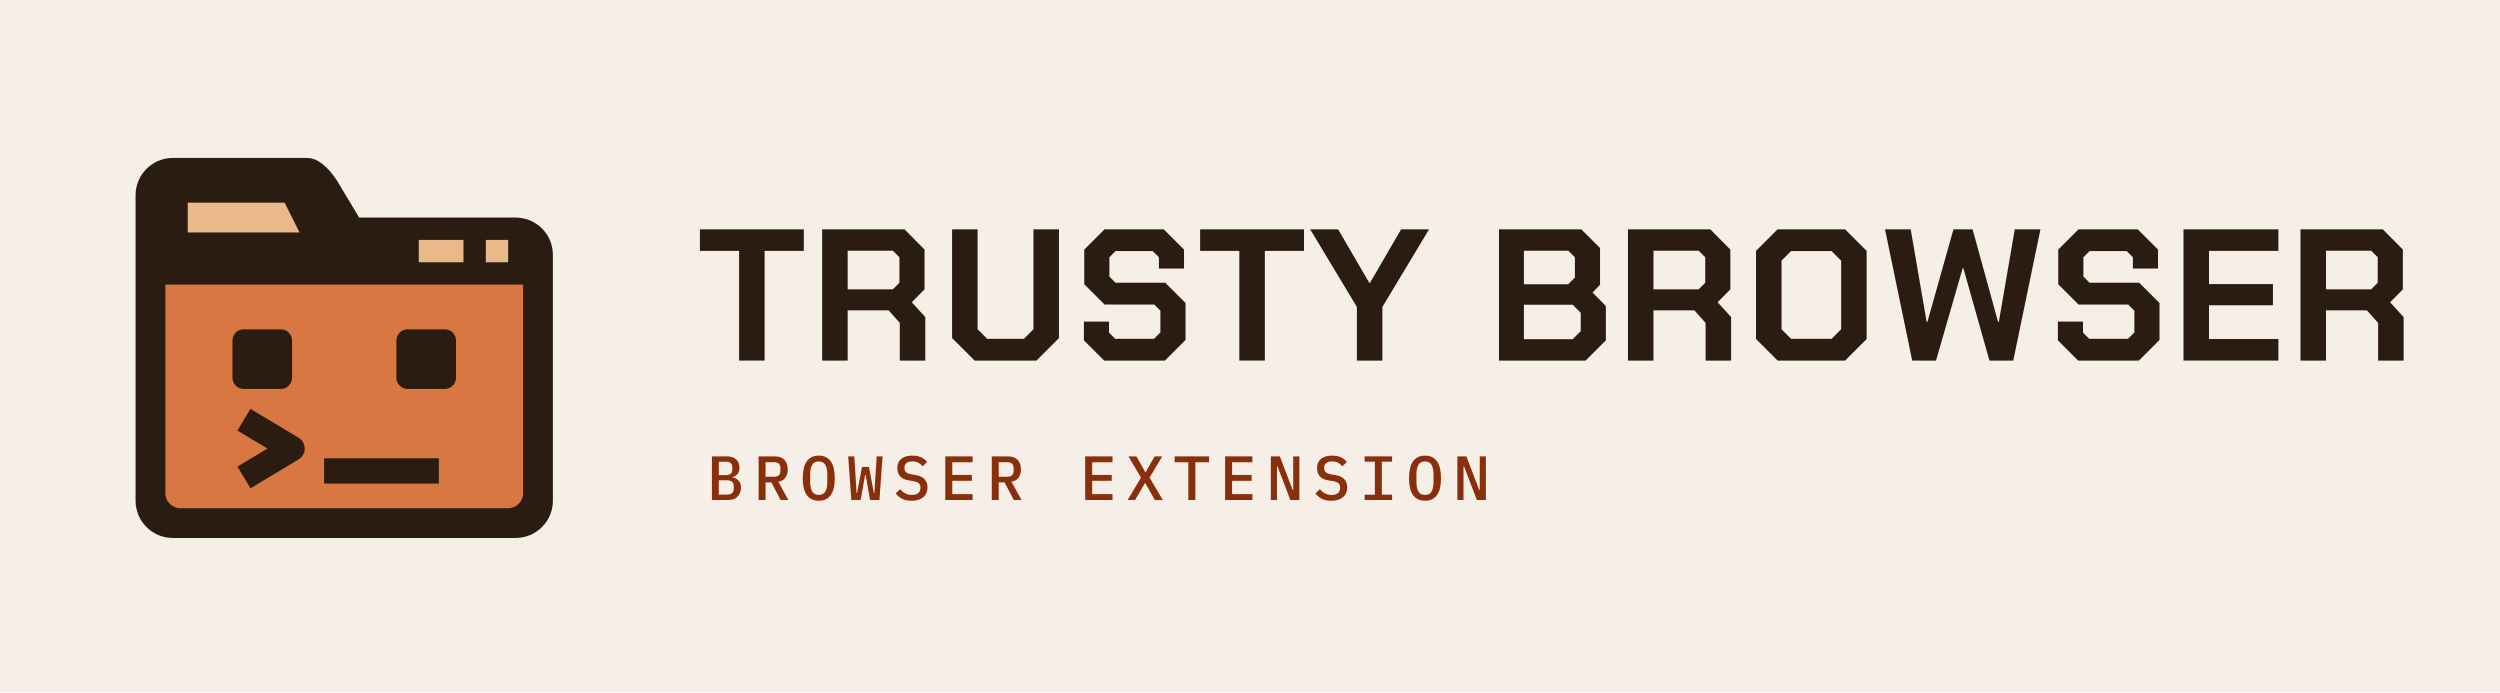
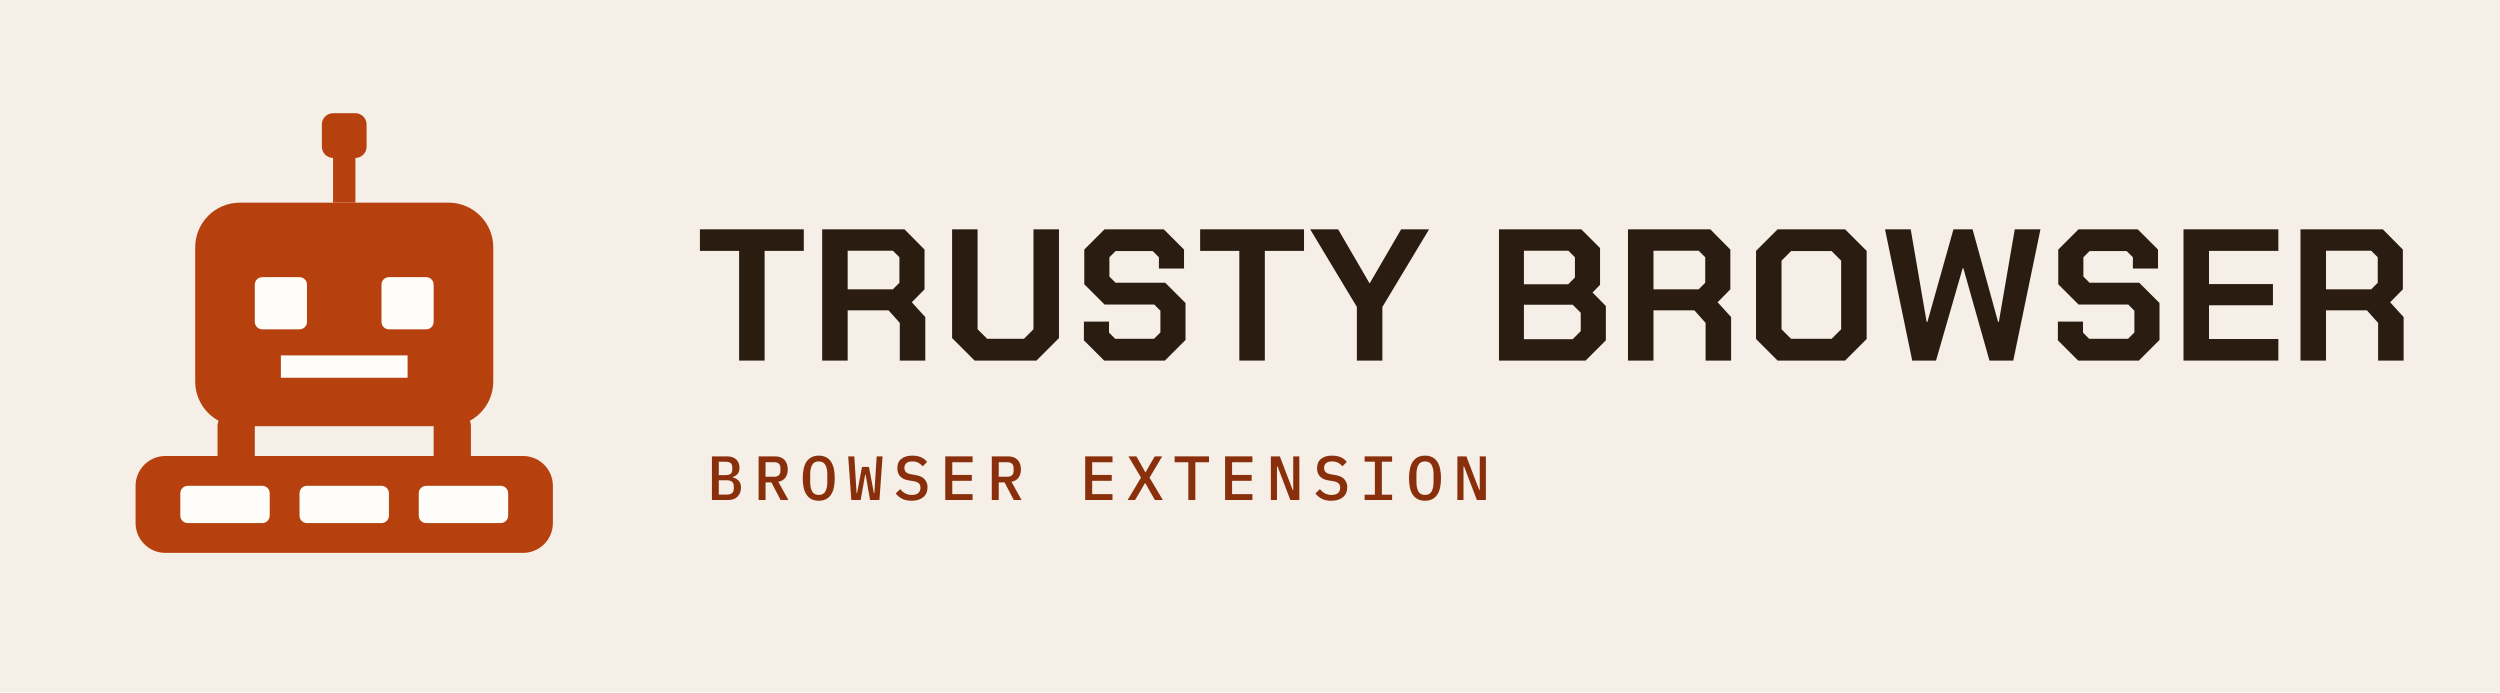
<svg xmlns="http://www.w3.org/2000/svg" viewBox="0 0 520 144" role="img" aria-labelledby="title desc">
  <rect width="520" height="144" fill="#F5EFE7" />
  <g transform="translate(22 22) scale(1.55)">
-     <path fill="#2B1C12" d="M4 12a5 5 0 0 1 5-5h18q2 0 4 3l3 5h21a5 5 0 0 1 5 5v33a5 5 0 0 1-5 5H9a5 5 0 0 1-5-5z" />
-     <path fill="#D97742" d="M8 24h48v28a2 2 0 0 1-2 2H10a2 2 0 0 1-2-2z" />
-     <path fill="#E9B98A" d="M11 13h13l2 4H11z" />
-     <path fill="#E9B98A" d="M42 18h6v3h-6zm9 0h3v3h-3z" />
-     <g fill="#2B1C12">
-       <rect x="17" y="30" width="8" height="8" rx="1.5" />
-       <rect x="39" y="30" width="8" height="8" rx="1.5" />
-     </g>
-     <path d="m20 43 5 3-5 3m11 0h12" fill="none" stroke="#2B1C12" stroke-width="3.4" stroke-linecap="square" stroke-linejoin="round" />
+     <path d="M32 13V6" fill="none" stroke="#B7410E" stroke-width="3" />
+     <rect x="29" y="1" width="6" height="6" rx="1.5" fill="#B7410E" />
+     <rect x="12" y="13" width="40" height="30" rx="6" fill="#B7410E" />
+     <rect x="20" y="23" width="7" height="7" rx="1" fill="#FFFDF9" />
+     <rect x="37" y="23" width="7" height="7" rx="1" fill="#FFFDF9" />
+     <path d="M25 35h14" fill="none" stroke="#FFFDF9" stroke-width="3" stroke-linecap="square" />
+     <rect x="15" y="41" width="5" height="8" rx="2" fill="#B7410E" />
+     <rect x="44" y="41" width="5" height="8" rx="2" fill="#B7410E" />
+     <rect x="4" y="47" width="56" height="13" rx="4" fill="#B7410E" />
+     <rect x="10" y="51" width="12" height="5" rx="1" fill="#FFFDF9" />
+     <rect x="26" y="51" width="12" height="5" rx="1" fill="#FFFDF9" />
+     <rect x="42" y="51" width="12" height="5" rx="1" fill="#FFFDF9" />
  </g>
  <g fill="#2B1C12">
    <path transform="translate(145.000 75) scale(0.039 -0.039)" d="M224 585H15V700H569V585H360V0H224Z" />
    <path transform="translate(168.476 75) scale(0.039 -0.039)" d="M615 232V0H479V201L419 268H201V0H65V700H504L611 592V380L543 311ZM201 380H442L477 415V551L442 586H201Z" />
    <path transform="translate(195.501 75) scale(0.039 -0.039)" d="M65 120V700H201V167L252 116H448L499 167V700H635V120L515 0H185Z" />
    <path transform="translate(223.501 75) scale(0.039 -0.039)" d="M50 108V208H184V149L217 116H424L458 150V266L425 299H160L52 407V592L160 700H476L584 592V491H450V551L417 584H219L186 551V448L219 415H484L592 307V110L482 0H158Z" />
    <path transform="translate(249.044 75) scale(0.039 -0.039)" d="M224 585H15V700H569V585H360V0H224Z" />
    <path transform="translate(272.520 75) scale(0.039 -0.039)" d="M249 286 0 700H149L316 413H318L485 700H634L385 286V0H249Z" />
    <path transform="translate(309.254 75) scale(0.039 -0.039)" d="M65 700H504L604 600V404L564 363L635 291V108L527 0H65ZM434 407 470 443V551L435 586H198V407ZM458 114 501 157V255L458 298H198V114Z" />
    <path transform="translate(336.084 75) scale(0.039 -0.039)" d="M615 232V0H479V201L419 268H201V0H65V700H504L611 592V380L543 311ZM201 380H442L477 415V551L442 586H201Z" />
    <path transform="translate(363.109 75) scale(0.039 -0.039)" d="M55 115V585L170 700H530L645 585V115L530 0H170ZM458 116 509 167V533L458 584H242L191 533V167L242 116Z" />
    <path transform="translate(391.109 75) scale(0.039 -0.039)" d="M25 700H162L247 206H251L390 700H492L628 206H632L717 700H854L709 0H582L443 492H439L297 0H170Z" />
    <path transform="translate(426.090 75) scale(0.039 -0.039)" d="M50 108V208H184V149L217 116H424L458 150V266L425 299H160L52 407V592L160 700H476L584 592V491H450V551L417 584H219L186 551V448L219 415H484L592 307V110L482 0H158Z" />
    <path transform="translate(451.633 75) scale(0.039 -0.039)" d="M65 700H571V585H201V408H542V295H201V115H571V0H65Z" />
    <path transform="translate(475.967 75) scale(0.039 -0.039)" d="M615 232V0H479V201L419 268H201V0H65V700H504L611 592V380L543 311ZM201 380H442L477 415V551L442 586H201Z" />
  </g>
  <g fill="#8A2F0B">
    <path transform="translate(147.000 104) scale(0.013 -0.013)" d="M83 698H324Q419 698 471.5 649.0Q524 600 524 515Q524 454 494.0 418.0Q464 382 413 367V362Q474 348 511.0 308.5Q548 269 548 197Q548 154 534.0 118.0Q520 82 494.0 55.5Q468 29 431.5 14.5Q395 0 351 0H83ZM317 86Q373 86 403.0 109.0Q433 132 433 183V219Q433 270 403.0 293.0Q373 316 317 316H193V86ZM301 398Q354 398 381.5 418.5Q409 439 409 487V523Q409 571 381.5 591.5Q354 612 301 612H193V398Z" />
    <path transform="translate(156.700 104) scale(0.013 -0.013)" d="M195 0H84V698H345Q445 698 497.5 642.0Q550 586 550 488Q550 408 511.0 356.0Q472 304 399 292L560 0H436L288 282H195ZM329 372Q433 372 433 467V510Q433 605 329 605H195V372Z" />
    <path transform="translate(166.400 104) scale(0.013 -0.013)" d="M300 -12Q234 -12 185.5 12.5Q137 37 105.5 83.0Q74 129 59.0 196.0Q44 263 44 349Q44 434 59.0 501.5Q74 569 105.5 615.0Q137 661 185.5 685.5Q234 710 300 710Q366 710 414.5 685.5Q463 661 494.5 615.0Q526 569 541.0 501.5Q556 434 556 349Q556 263 541.0 196.0Q526 129 494.5 83.0Q463 37 414.5 12.5Q366 -12 300 -12ZM300 81Q375 81 406.0 137.5Q437 194 437 291V408Q437 504 406.0 560.5Q375 617 300 617Q225 617 194.0 560.5Q163 504 163 408V290Q163 194 194.0 137.5Q225 81 300 81Z" />
    <path transform="translate(176.100 104) scale(0.013 -0.013)" d="M75 0 25 698H123L148 292L159 113H167L246 529H357L436 113H444L455 292L481 698H575L525 0H375L304 404H296L225 0Z" />
    <path transform="translate(185.800 104) scale(0.013 -0.013)" d="M294 -12Q203 -12 141.0 20.0Q79 52 39 105L111 174Q151 126 196.0 103.5Q241 81 298 81Q364 81 399.5 111.0Q435 141 435 197Q435 242 409.0 266.5Q383 291 320 302L244 314Q194 322 160.0 340.5Q126 359 105.0 384.5Q84 410 74.5 441.5Q65 473 65 508Q65 607 129.0 658.5Q193 710 305 710Q388 710 446.5 683.5Q505 657 541 609L471 539Q442 574 402.5 595.5Q363 617 305 617Q243 617 210.5 590.5Q178 564 178 513Q178 470 203.5 445.5Q229 421 294 410L368 397Q462 380 505.0 328.5Q548 277 548 203Q548 155 531.5 115.0Q515 75 482.5 47.0Q450 19 402.5 3.5Q355 -12 294 -12Z" />
    <path transform="translate(195.500 104) scale(0.013 -0.013)" d="M86 0V698H523V604H198V401H511V307H198V94H523V0Z" />
    <path transform="translate(205.200 104) scale(0.013 -0.013)" d="M195 0H84V698H345Q445 698 497.5 642.0Q550 586 550 488Q550 408 511.0 356.0Q472 304 399 292L560 0H436L288 282H195ZM329 372Q433 372 433 467V510Q433 605 329 605H195V372Z" />
    <path transform="translate(224.600 104) scale(0.013 -0.013)" d="M86 0V698H523V604H198V401H511V307H198V94H523V0Z" />
    <path transform="translate(234.300 104) scale(0.013 -0.013)" d="M582 0H455L376 138L302 270H296L220 138L138 0H19L233 358L32 698H159L230 573L302 444H307L379 573L453 698H572L370 358Z" />
    <path transform="translate(244.000 104) scale(0.013 -0.013)" d="M356 604V0H244V604H25V698H575V604Z" />
    <path transform="translate(253.700 104) scale(0.013 -0.013)" d="M86 0V698H523V604H198V401H511V307H198V94H523V0Z" />
    <path transform="translate(263.400 104) scale(0.013 -0.013)" d="M179 537H170V0H72V698H216L421 161H430V698H528V0H384Z" />
    <path transform="translate(273.100 104) scale(0.013 -0.013)" d="M294 -12Q203 -12 141.0 20.0Q79 52 39 105L111 174Q151 126 196.0 103.5Q241 81 298 81Q364 81 399.5 111.0Q435 141 435 197Q435 242 409.0 266.5Q383 291 320 302L244 314Q194 322 160.0 340.5Q126 359 105.0 384.5Q84 410 74.5 441.5Q65 473 65 508Q65 607 129.0 658.5Q193 710 305 710Q388 710 446.5 683.5Q505 657 541 609L471 539Q442 574 402.5 595.5Q363 617 305 617Q243 617 210.5 590.5Q178 564 178 513Q178 470 203.5 445.5Q229 421 294 410L368 397Q462 380 505.0 328.5Q548 277 548 203Q548 155 531.5 115.0Q515 75 482.5 47.0Q450 19 402.5 3.5Q355 -12 294 -12Z" />
    <path transform="translate(282.800 104) scale(0.013 -0.013)" d="M80 0V85H244V613H80V698H520V613H356V85H520V0Z" />
    <path transform="translate(292.500 104) scale(0.013 -0.013)" d="M300 -12Q234 -12 185.5 12.5Q137 37 105.5 83.0Q74 129 59.0 196.0Q44 263 44 349Q44 434 59.0 501.5Q74 569 105.5 615.0Q137 661 185.5 685.5Q234 710 300 710Q366 710 414.5 685.5Q463 661 494.5 615.0Q526 569 541.0 501.5Q556 434 556 349Q556 263 541.0 196.0Q526 129 494.5 83.0Q463 37 414.5 12.5Q366 -12 300 -12ZM300 81Q375 81 406.0 137.5Q437 194 437 291V408Q437 504 406.0 560.5Q375 617 300 617Q225 617 194.0 560.5Q163 504 163 408V290Q163 194 194.0 137.5Q225 81 300 81Z" />
    <path transform="translate(302.200 104) scale(0.013 -0.013)" d="M179 537H170V0H72V698H216L421 161H430V698H528V0H384Z" />
  </g>
</svg>
